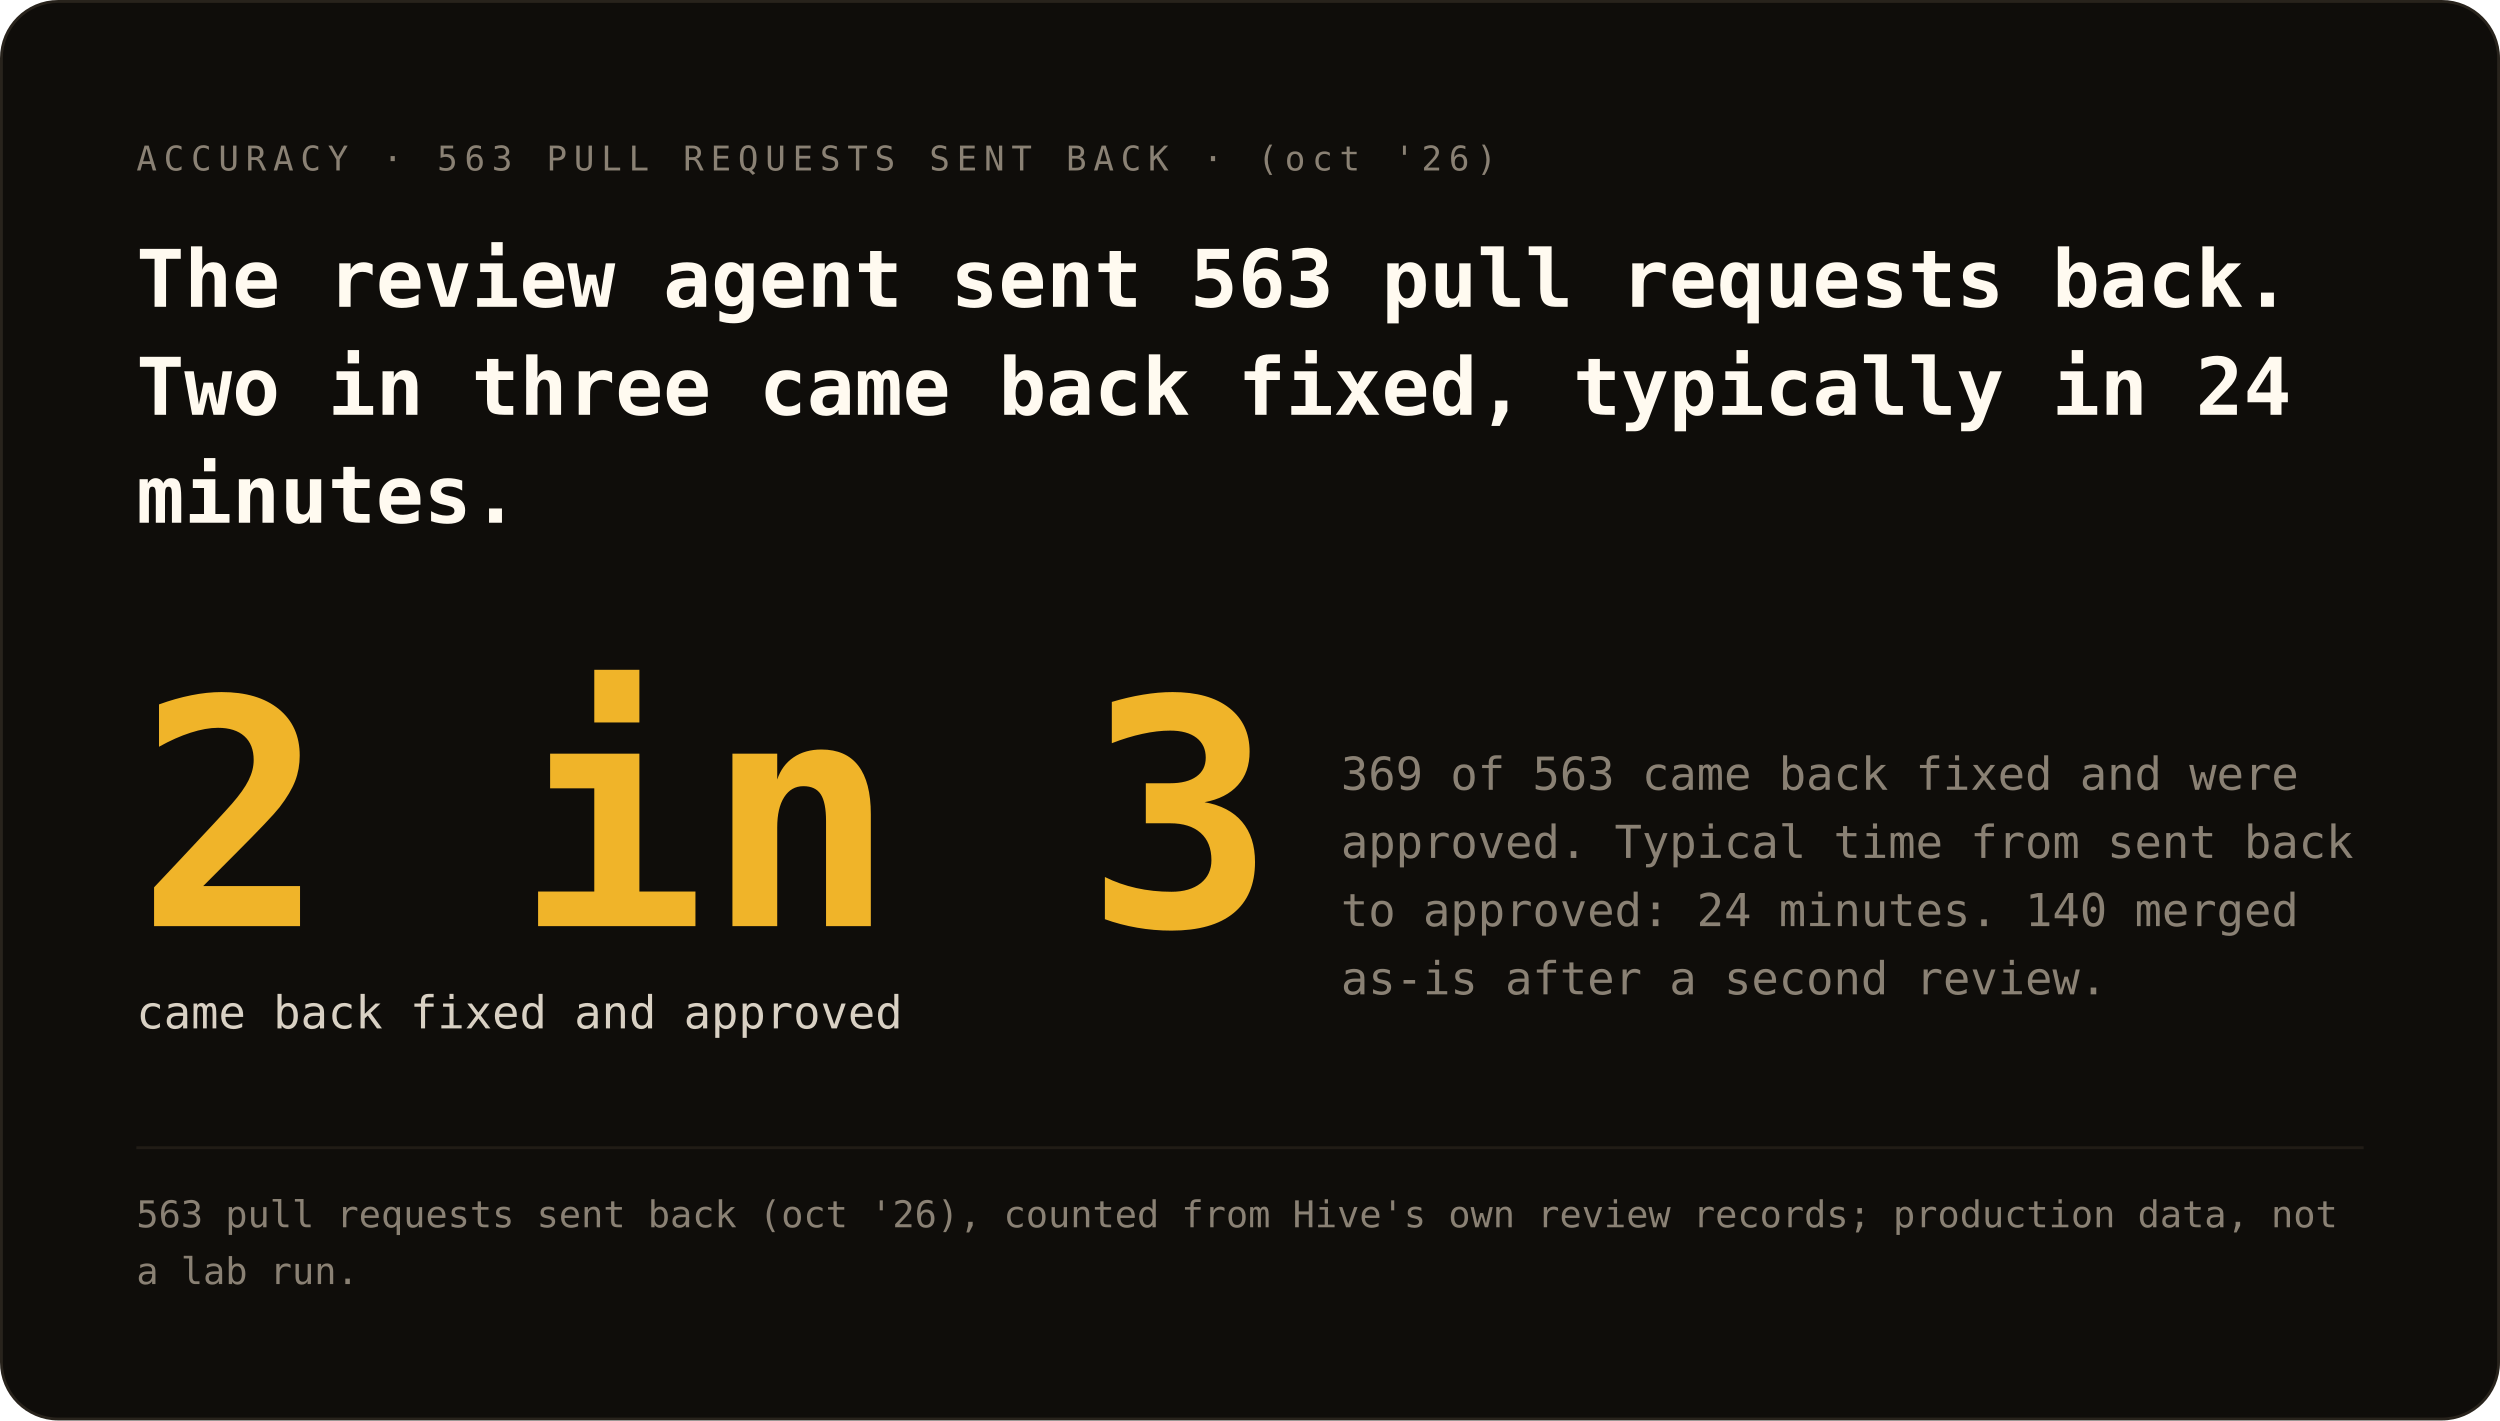
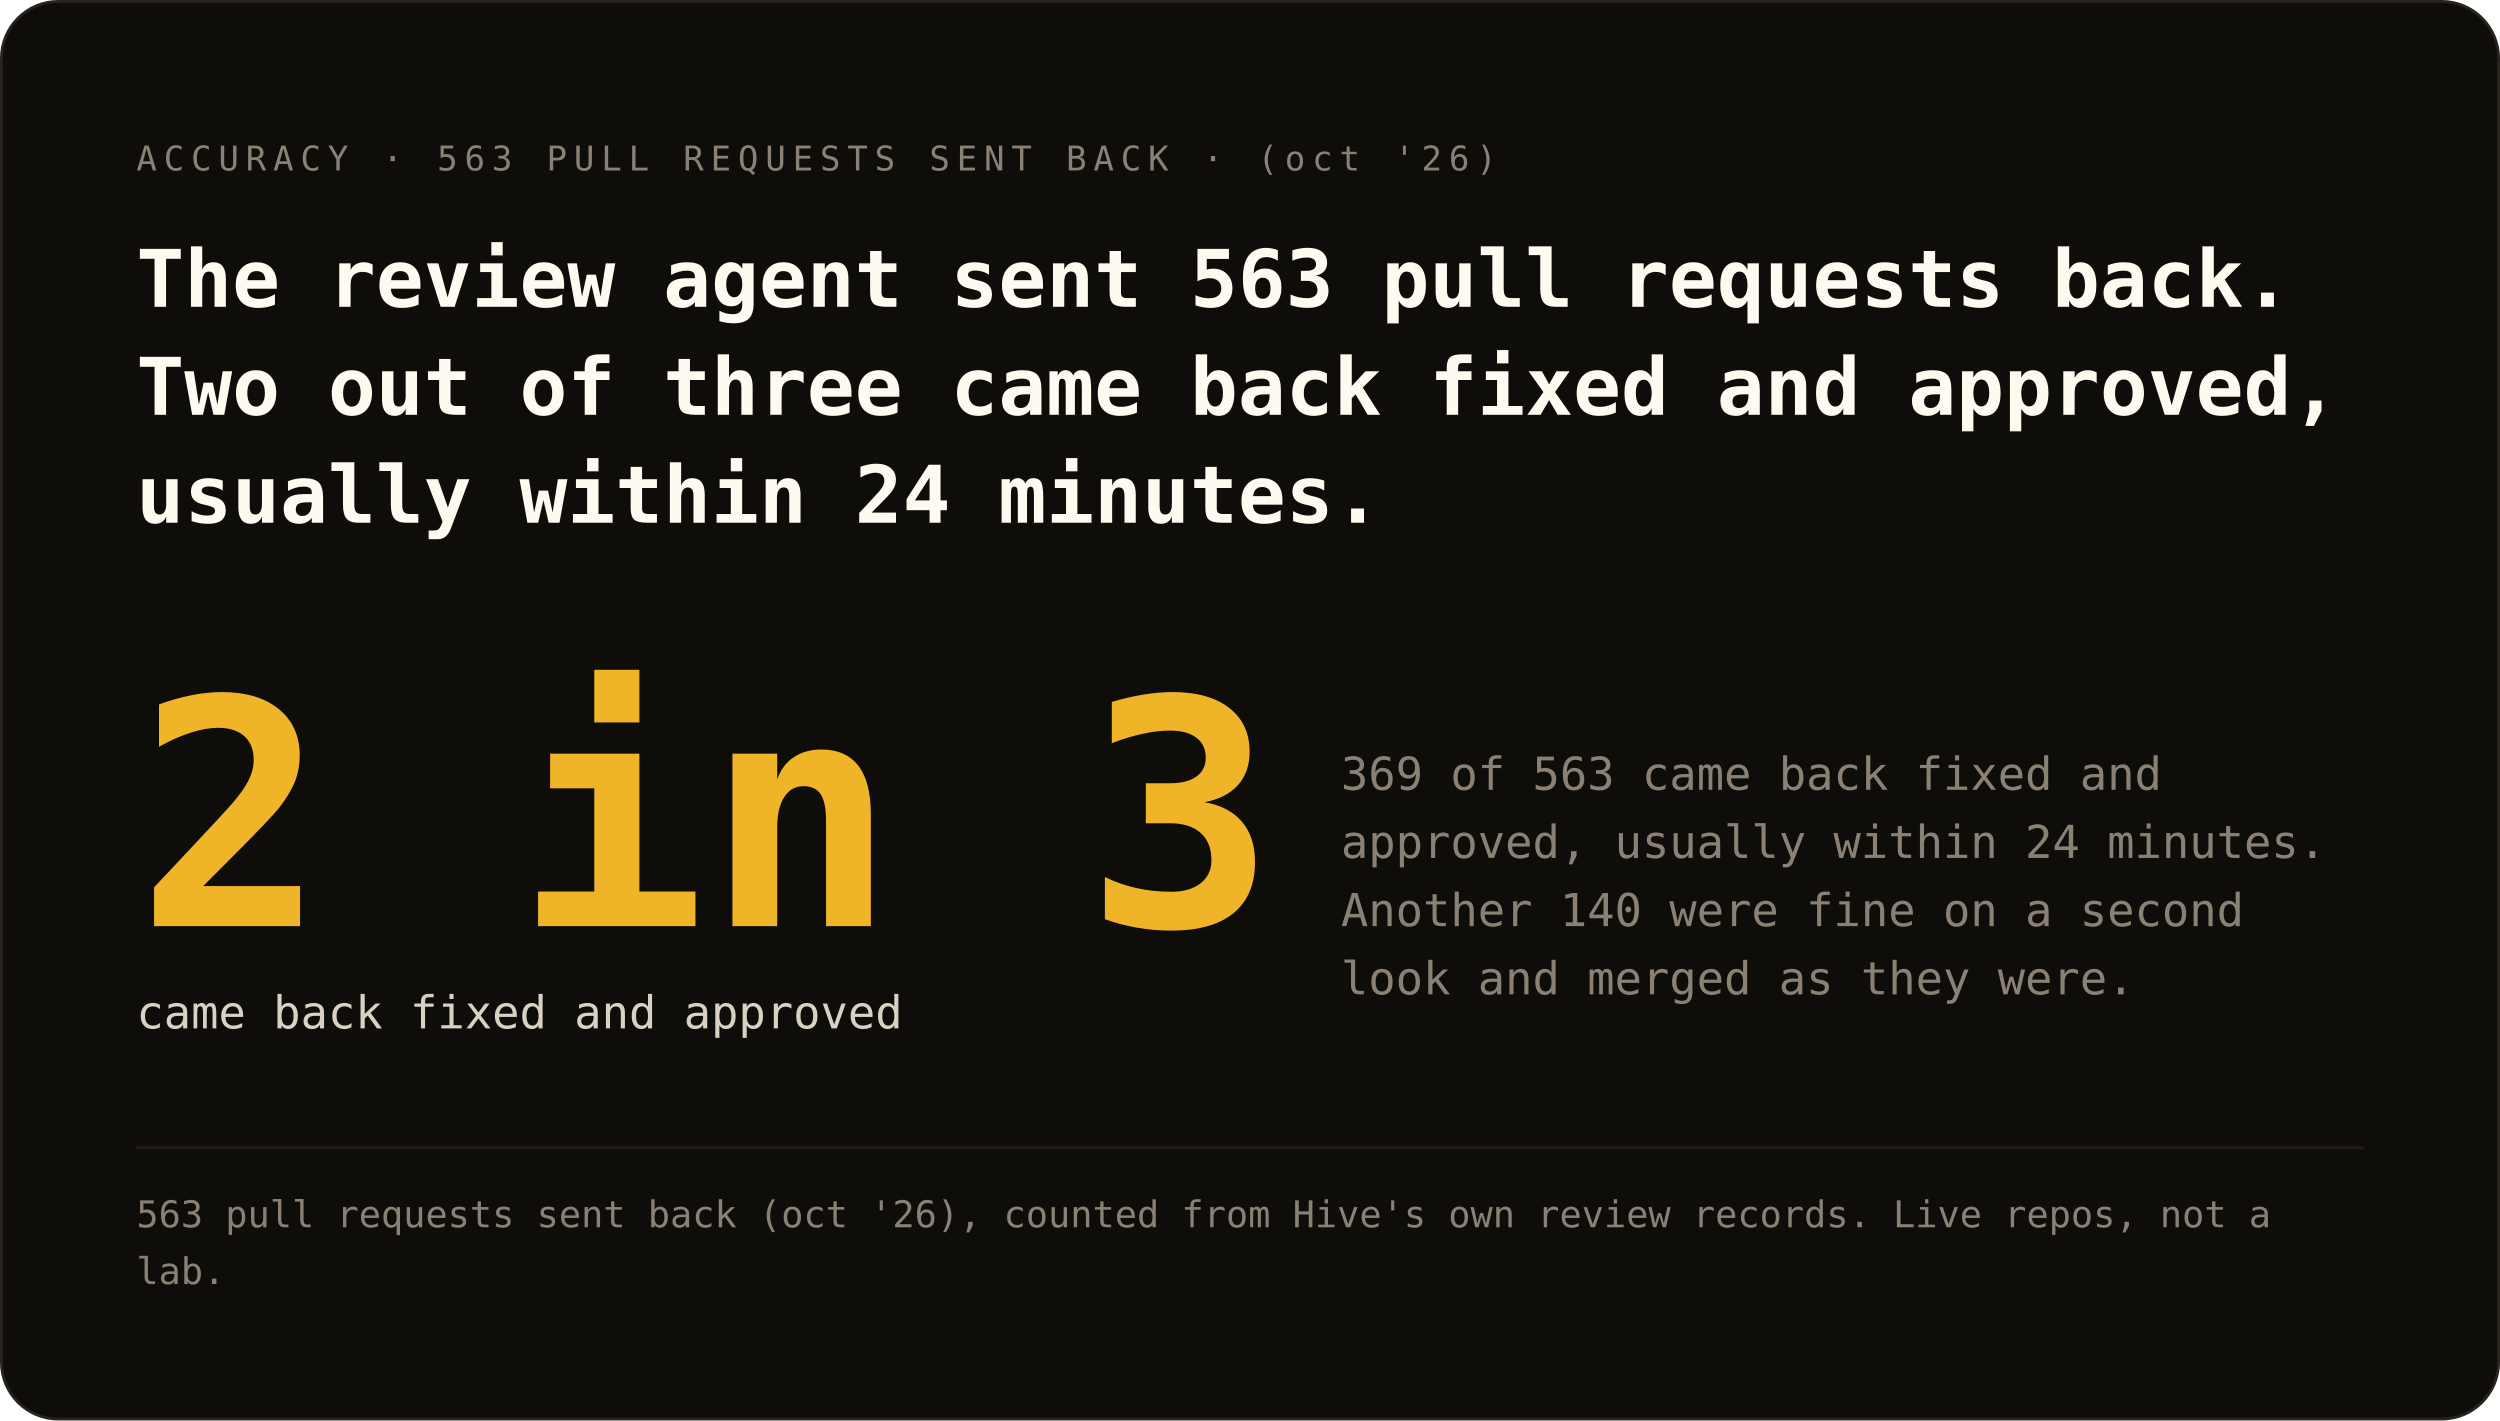
- <svg xmlns="http://www.w3.org/2000/svg" width="1760" height="1000" viewBox="0 0 880 500" role="img" aria-label="2 in 3 pull requests the review agent sent back came back fixed and were approved; 24 minutes typical from sent back to approved" font-family="'IBM Plex Mono', 'JetBrains Mono', ui-monospace, SFMono-Regular, Menlo, Consolas, monospace">
+ <svg xmlns="http://www.w3.org/2000/svg" width="1760" height="1000" viewBox="0 0 880 500" role="img" aria-label="Two out of three pull requests the review agent sent back came back fixed and approved, usually within 24 minutes." font-family="'IBM Plex Mono', 'JetBrains Mono', ui-monospace, SFMono-Regular, Menlo, Consolas, monospace">
  <rect x="0.5" y="0.5" width="879" height="499" rx="20" fill="#0f0d0a" stroke="#28231c" />
  <text x="48" y="60" fill="#8a8174" font-size="12" font-weight="500" letter-spacing="2.4">ACCURACY · 563 PULL REQUESTS SENT BACK · (oct '26)</text>
  <text x="48" y="108" fill="#fffaf0" font-size="28" font-weight="700">The review agent sent 563 pull requests back.</text>
-   <text x="48" y="146" fill="#fffaf0" font-size="28" font-weight="700">Two in three came back fixed, typically in 24</text>
-   <text x="48" y="184" fill="#fffaf0" font-size="28" font-weight="700">minutes.</text>
+   <text x="48" y="146" fill="#fffaf0" font-size="28" font-weight="700">Two out of three came back fixed and approved,</text>
+   <text x="48" y="184" fill="#fffaf0" font-size="28" font-weight="700">usually within 24 minutes.</text>
  <text x="48" y="326" fill="#f0b429" font-size="111" font-weight="700">2 in 3</text>
  <text x="48" y="362" fill="#d9d1c4" font-size="16">came back fixed and approved</text>
-   <text x="472" y="278" fill="#8a8174" font-size="16">369 of 563 came back fixed and were</text>
-   <text x="472" y="302" fill="#8a8174" font-size="16">approved. Typical time from sent back</text>
-   <text x="472" y="326" fill="#8a8174" font-size="16">to approved: 24 minutes. 140 merged</text>
-   <text x="472" y="350" fill="#8a8174" font-size="16">as-is after a second review.</text>
+   <text x="472" y="278" fill="#8a8174" font-size="16">369 of 563 came back fixed and</text>
+   <text x="472" y="302" fill="#8a8174" font-size="16">approved, usually within 24 minutes.</text>
+   <text x="472" y="326" fill="#8a8174" font-size="16">Another 140 were fine on a second</text>
+   <text x="472" y="350" fill="#8a8174" font-size="16">look and merged as they were.</text>
  <line x1="48" y1="404" x2="832" y2="404" stroke="#211c16" />
-   <text x="48" y="432" fill="#8a8174" font-size="13">563 pull requests sent back (oct '26), counted from Hive's own review records; production data, not</text>
-   <text x="48" y="452" fill="#8a8174" font-size="13">a lab run.</text>
+   <text x="48" y="432" fill="#8a8174" font-size="13">563 pull requests sent back (oct '26), counted from Hive's own review records. Live repos, not a</text>
+   <text x="48" y="452" fill="#8a8174" font-size="13">lab.</text>
</svg>
